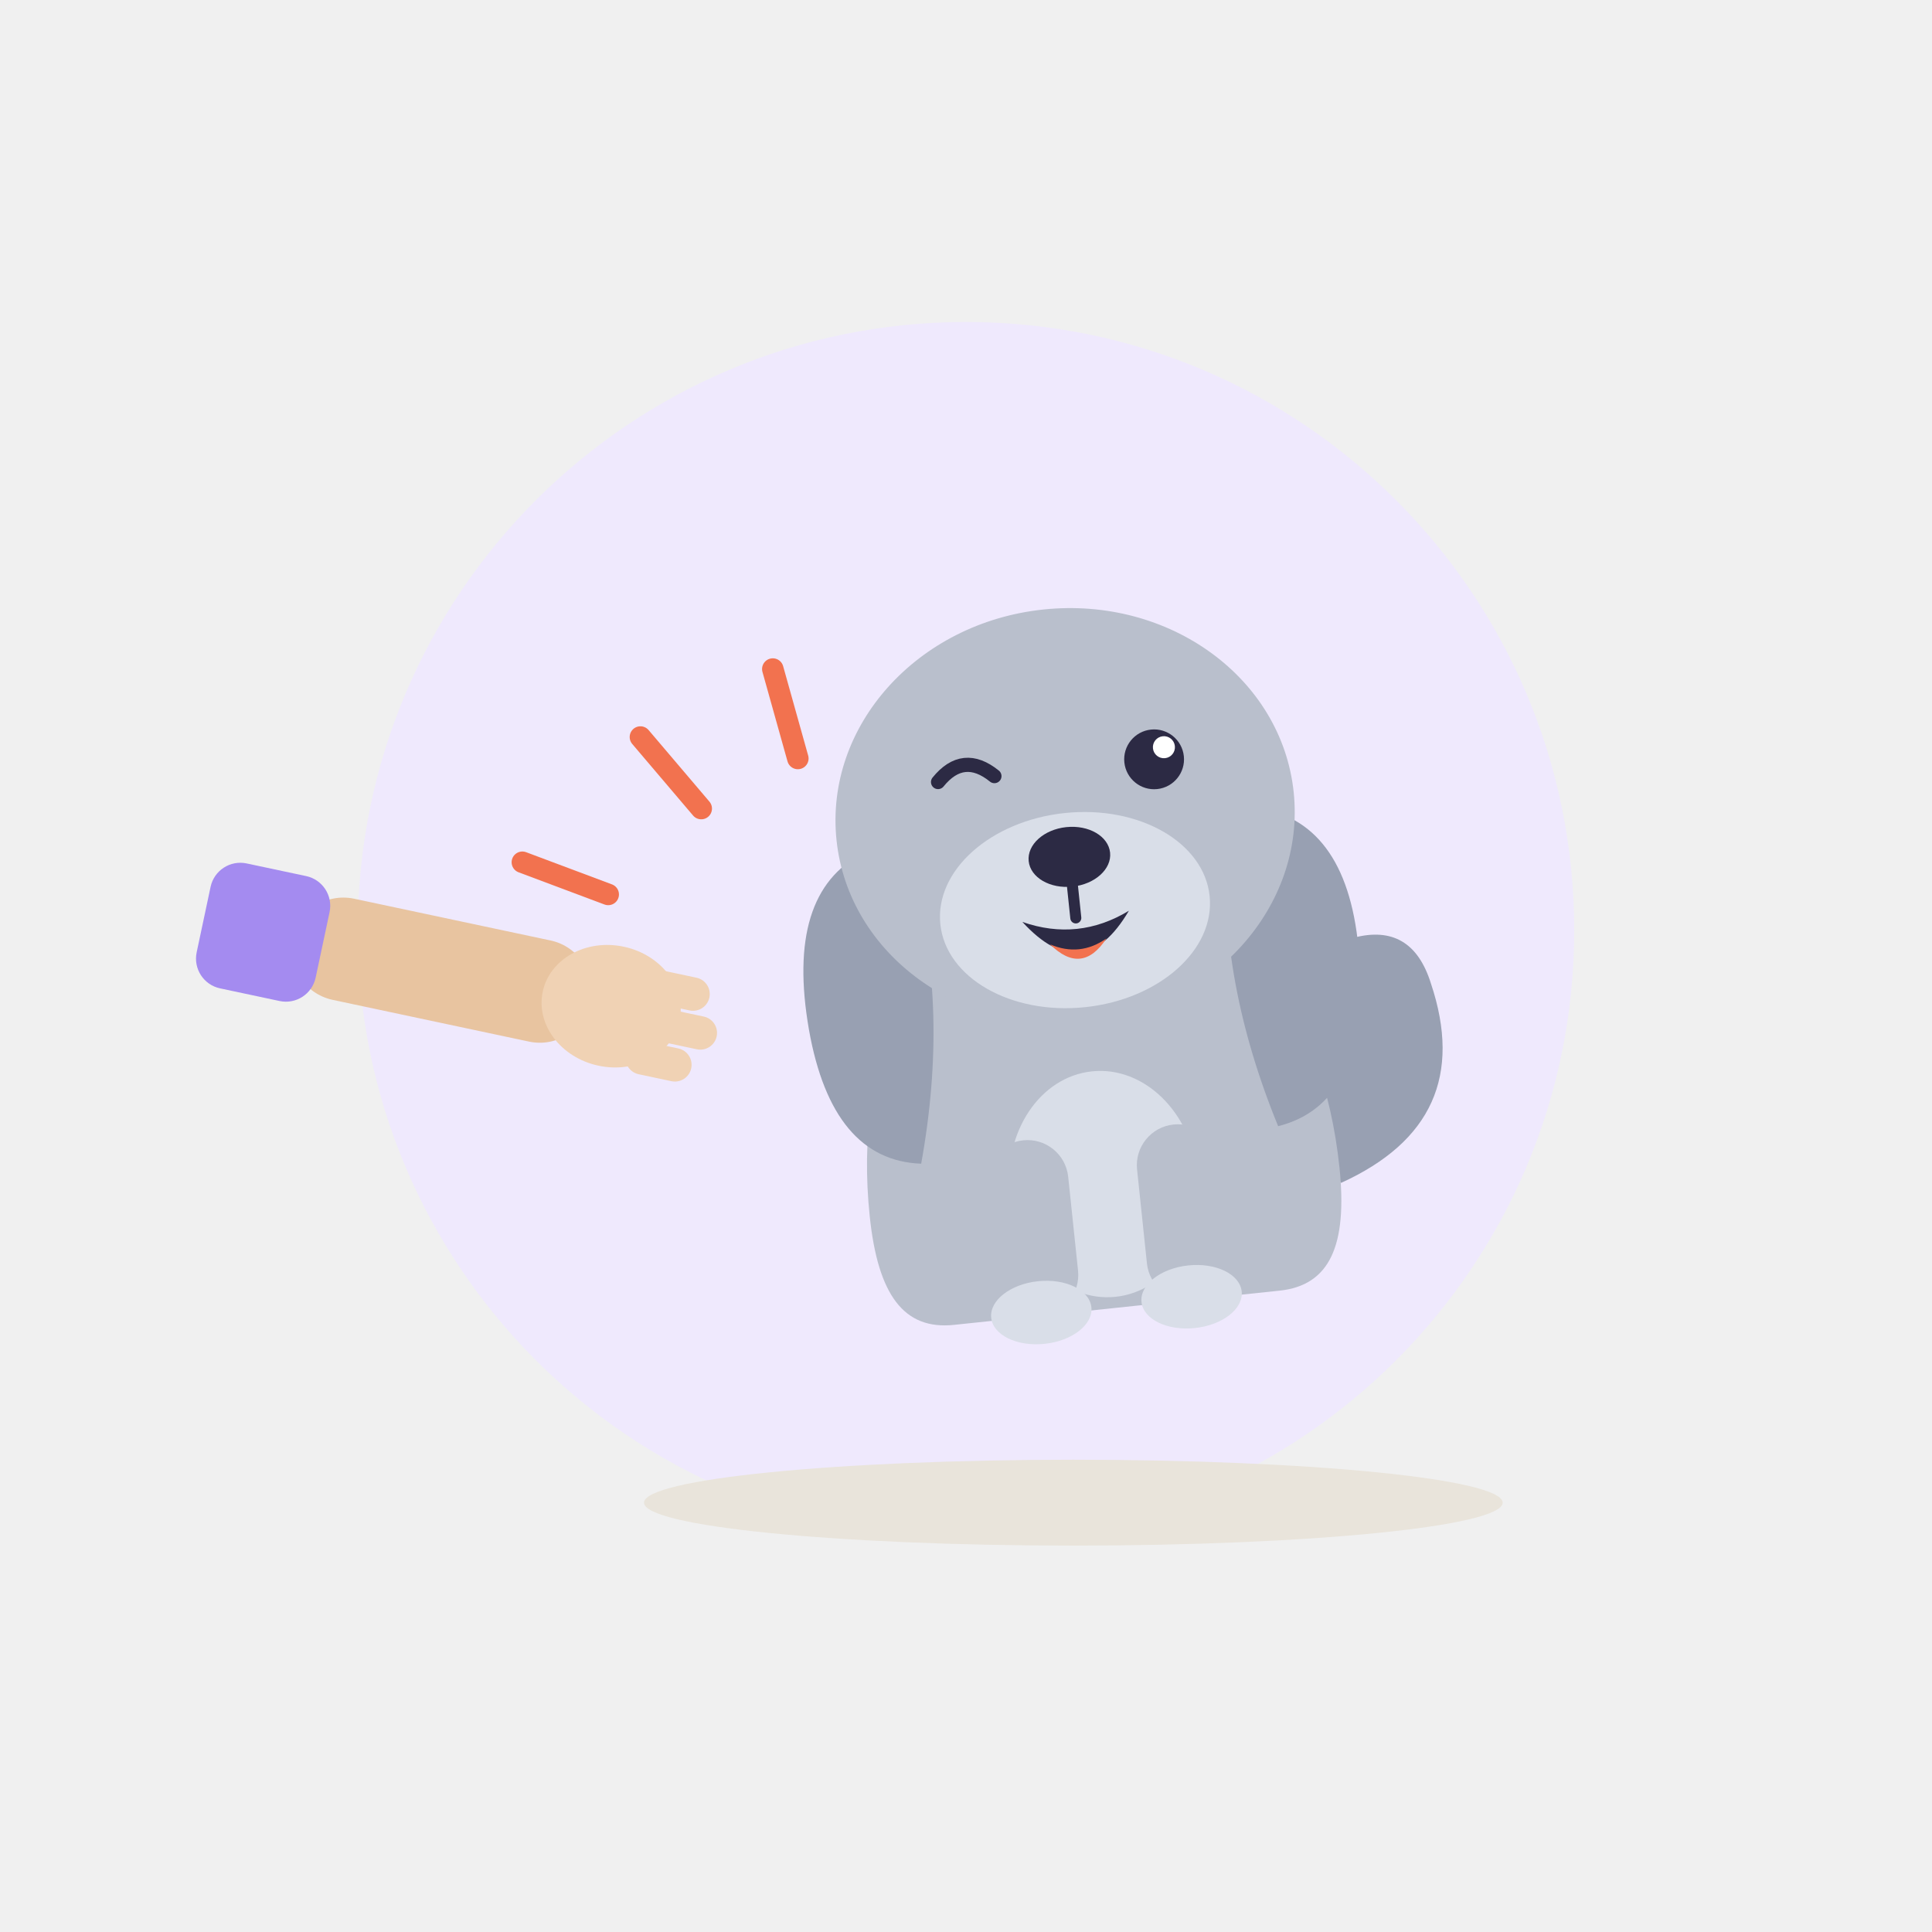
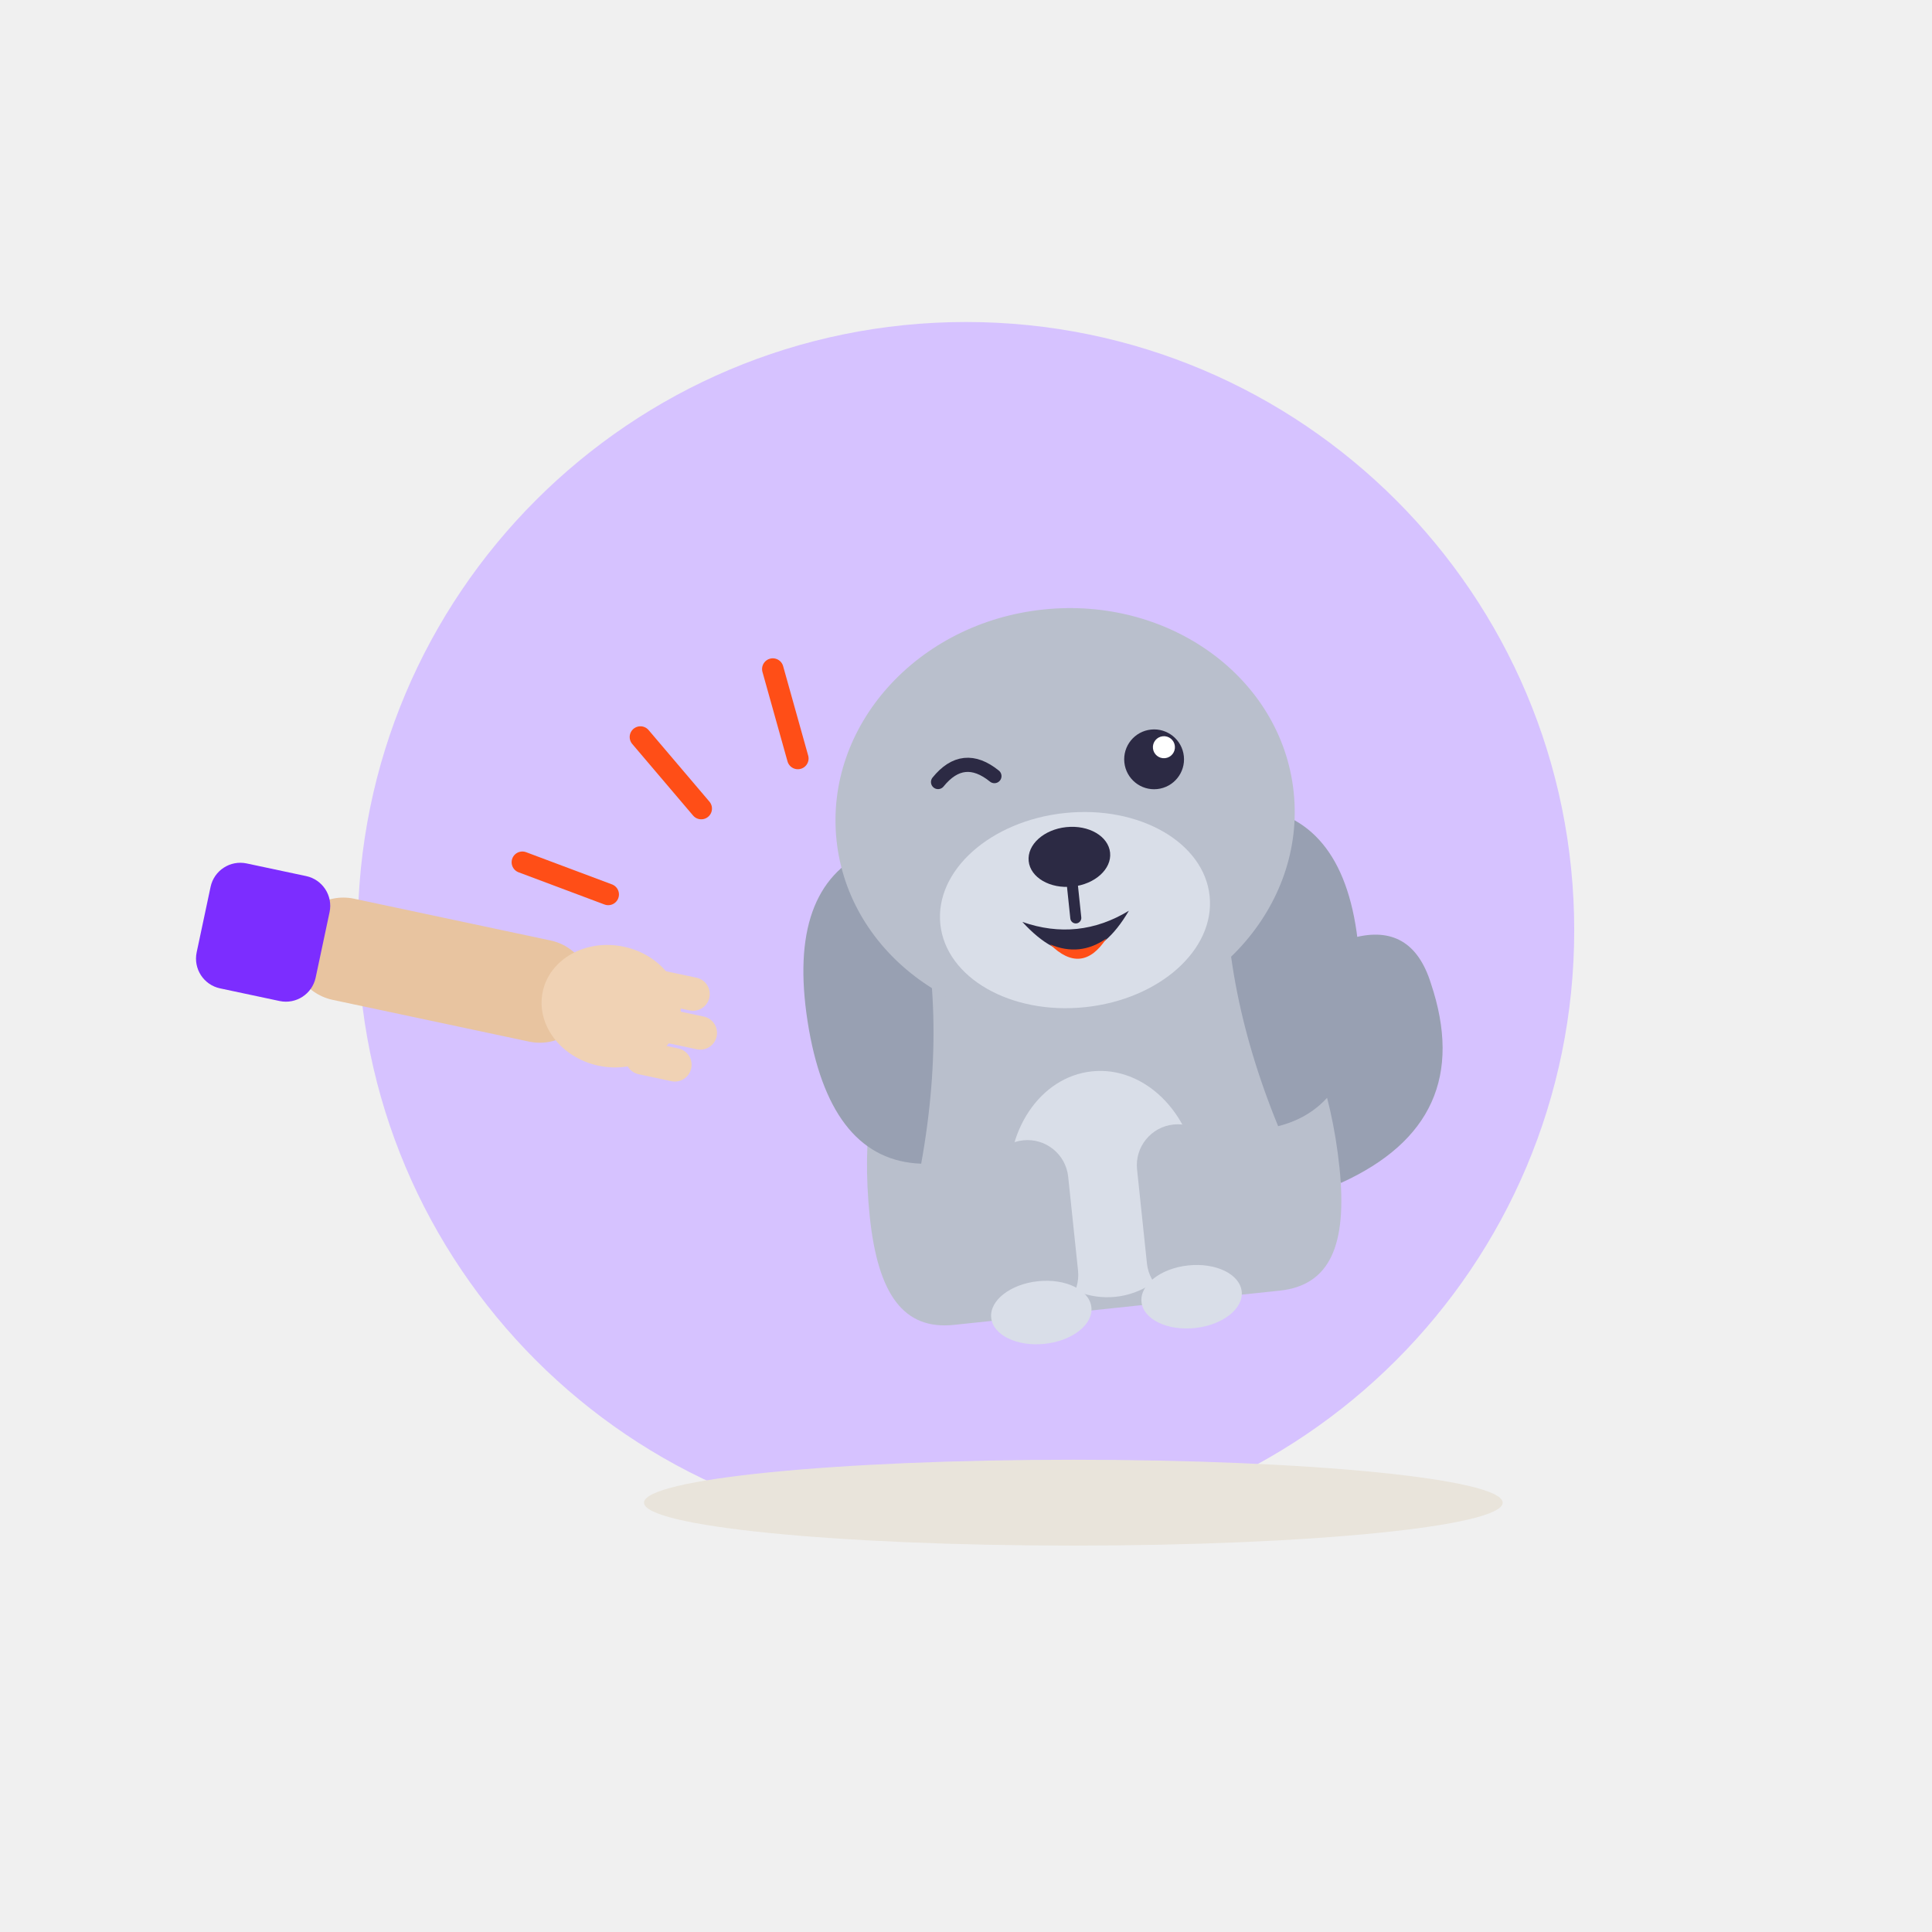
<svg xmlns="http://www.w3.org/2000/svg" viewBox="0 0 1080 1080" width="1080" height="1080">
-   <circle cx="540" cy="520" r="340" fill="#EFE9FD" />
+   <circle cx="540" cy="520" r="340" fill="#D6C2FF" />
  <g transform="translate(600,500) scale(0.88) rotate(-6)">
    <path d="M150 200 q90 -30 70 -120 q-8 -40 -46 -34 q-30 6 -22 40 q10 44 -30 62 z" fill="#98A0B2" />
    <path d="M0 0 c105 0 150 90 150 190 c0 50 -14 74 -46 74 h-208 c-32 0 -46 -24 -46 -74 c0 -100 45 -190 150 -190 z" fill="#B9BFCC" />
    <ellipse cx="0" cy="185" rx="60" ry="72" fill="#D9DEE8" />
    <rect x="-74" y="152" width="52" height="112" rx="26" fill="#B9BFCC" />
    <rect x="22" y="152" width="52" height="112" rx="26" fill="#B9BFCC" />
    <ellipse cx="-48" cy="262" rx="32" ry="20" fill="#D9DEE8" />
    <ellipse cx="48" cy="262" rx="32" ry="20" fill="#D9DEE8" />
    <path d="M-130 -40 q-52 20 -46 108 q6 84 62 92 q28 -96 14 -180 z" fill="#98A0B2" />
    <path d="M130 -40 q52 20 46 108 q-6 84 -62 92 q-28 -96 -14 -180 z" fill="#98A0B2" />
    <ellipse cx="0" cy="-50" rx="146" ry="132" fill="#B9BFCC" />
    <ellipse cx="0" cy="10" rx="86" ry="62" fill="#D9DEE8" />
    <ellipse cx="0" cy="-24" rx="26" ry="19" fill="#2C2A44" />
    <path d="M0 -5 v20" stroke="#2C2A44" stroke-width="7" stroke-linecap="round" />
    <path d="M-34 14 q34 46 68 0 q-34 16 -68 0 z" fill="#2C2A44" />
-     <path d="M-18 30 q18 22 36 0 q-18 10 -36 0 z" fill="#F2724F" />
+     <path d="M-18 30 q18 22 36 0 q-18 10 -36 0 z" fill="#FF4E17" />
    <path d="M-78 -80 q18 -18 36 0" stroke="#2C2A44" stroke-width="9" fill="none" stroke-linecap="round" />
    <circle cx="60" cy="-80" r="19" fill="#2C2A44" />
    <circle cx="67" cy="-87" r="7" fill="#FFFFFF" />
  </g>
  <g transform="translate(330,560) rotate(12) scale(0.85)">
    <rect x="-200" y="-34" width="200" height="68" rx="34" fill="#E8C4A0" />
-     <rect x="-260" y="-42" width="80" height="84" rx="20" fill="#A48BF0" />
+     <rect x="-260" y="-42" width="80" height="84" rx="20" fill="#7C2DFF" />
    <ellipse cx="14" cy="0" rx="46" ry="40" fill="#F0D2B4" />
    <rect x="30" y="-30" width="46" height="22" rx="11" fill="#F0D2B4" />
    <rect x="34" y="-6" width="52" height="22" rx="11" fill="#F0D2B4" />
    <rect x="30" y="18" width="44" height="22" rx="11" fill="#F0D2B4" />
  </g>
-   <g stroke="#F2724F" stroke-width="12" stroke-linecap="round">
+   <g stroke="#FF4E17" stroke-width="12" stroke-linecap="round">
    <path d="M392 452 l-34 -40" />
    <path d="M446 424 l-14 -50" />
    <path d="M340 500 l-48 -18" />
  </g>
  <ellipse cx="600" cy="840" rx="240" ry="24" fill="#E9E4DB" />
</svg>
